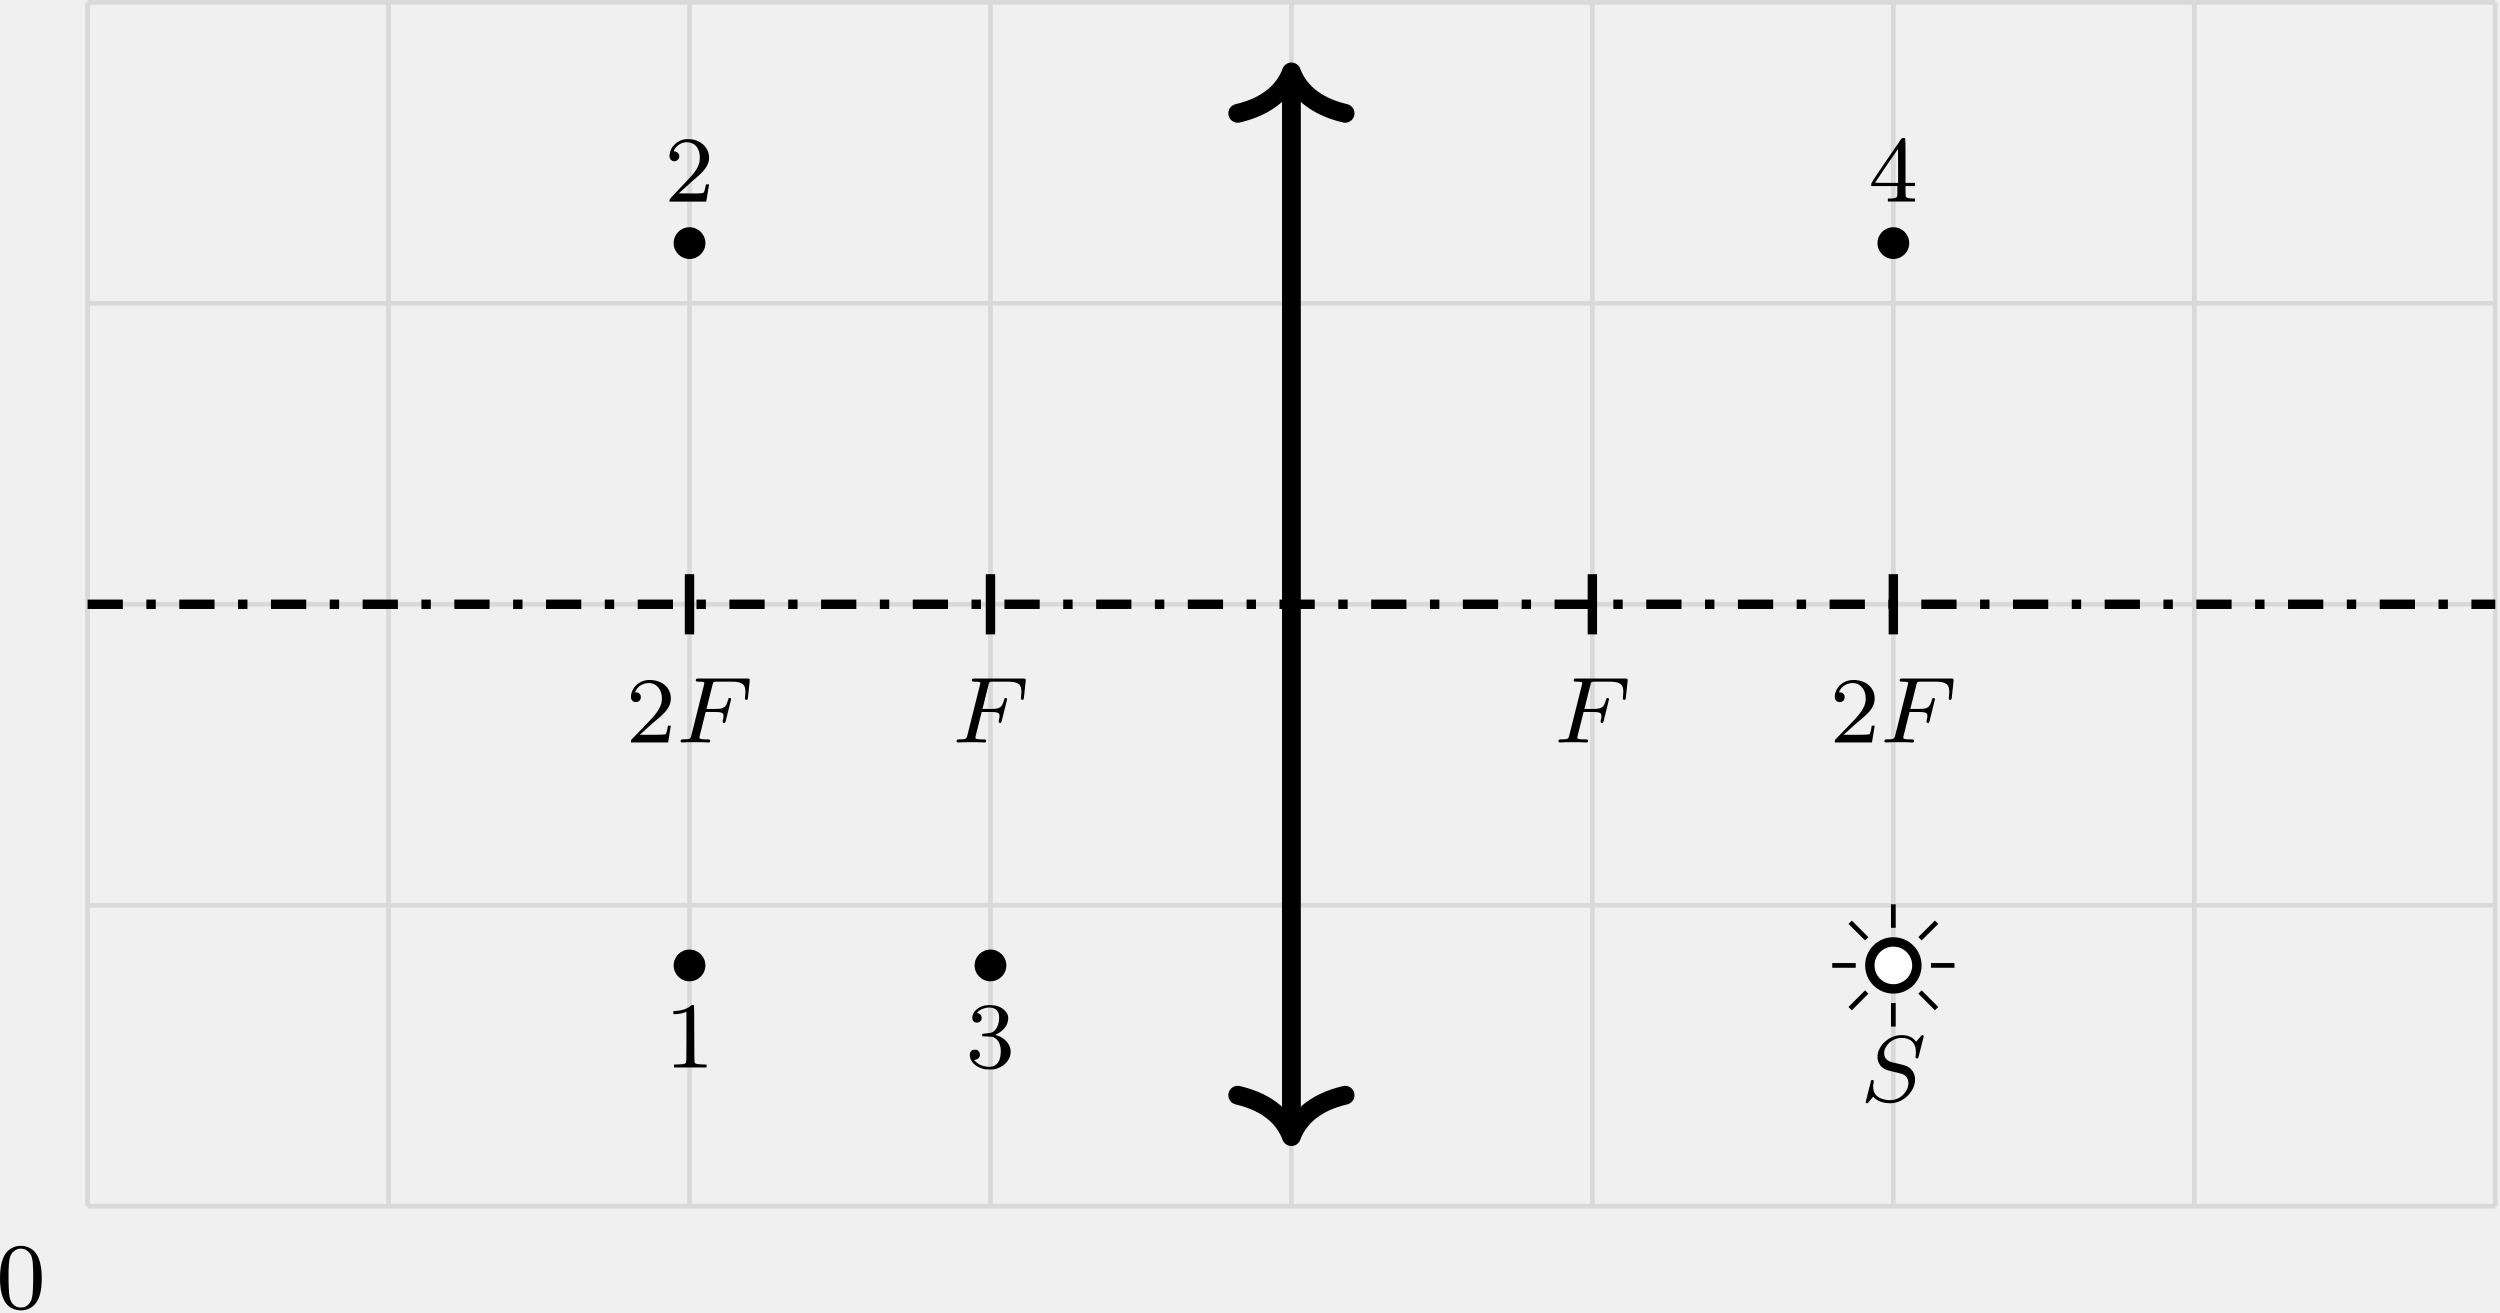
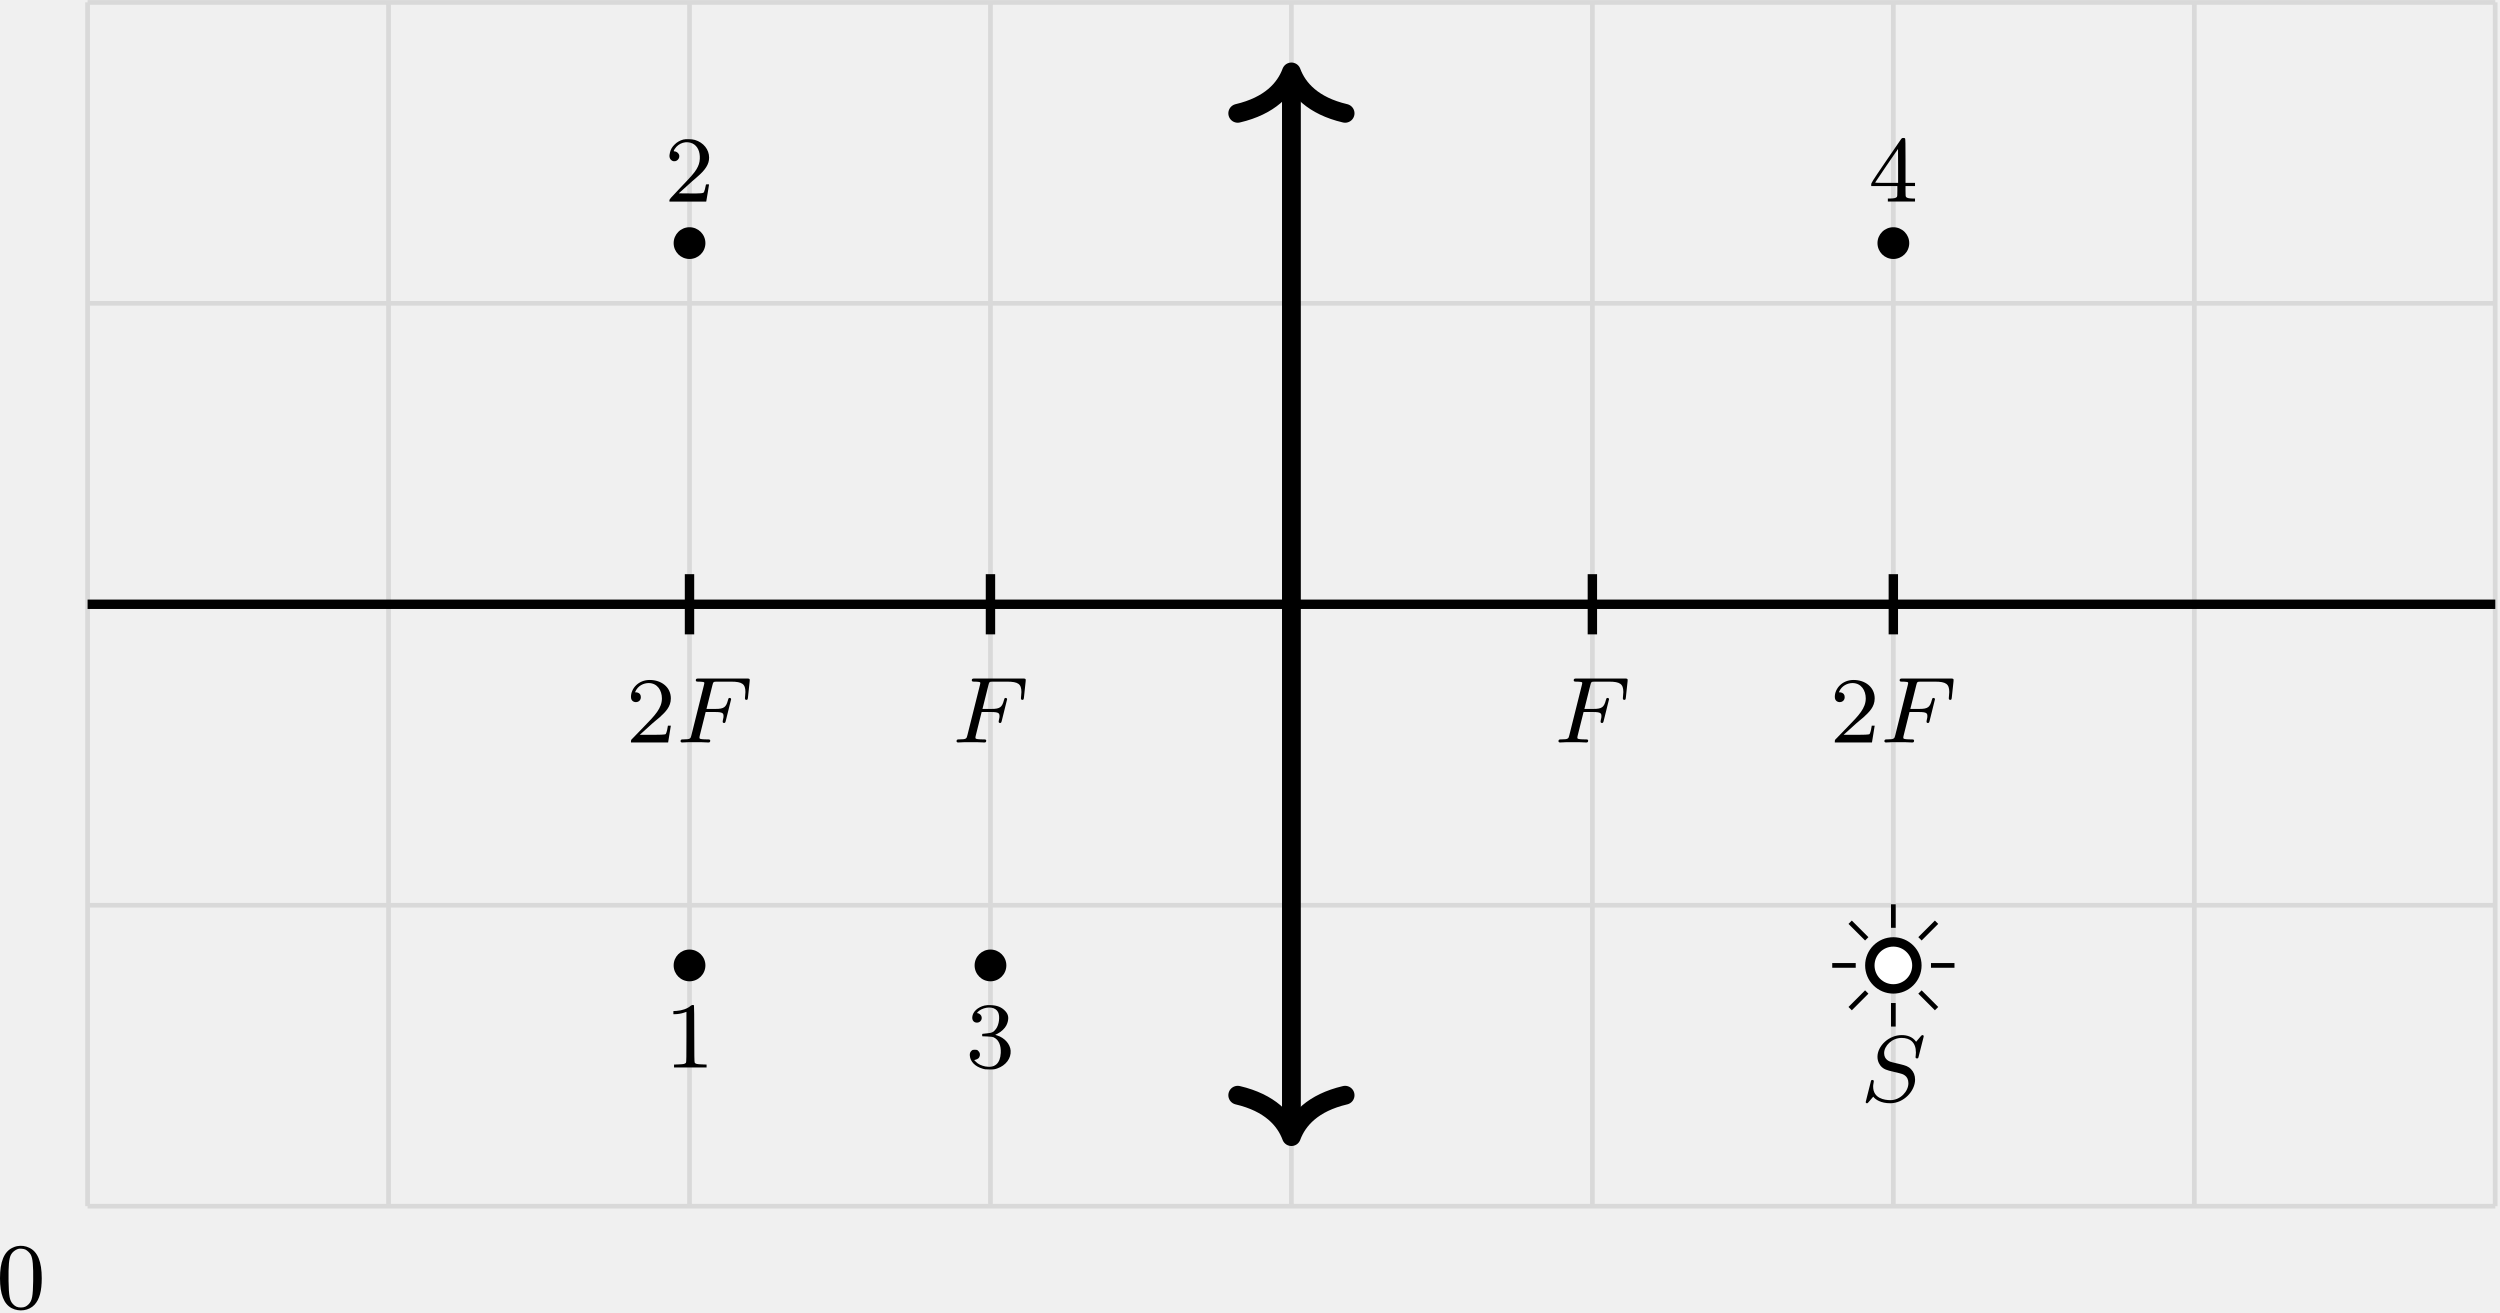
<svg xmlns="http://www.w3.org/2000/svg" xmlns:xlink="http://www.w3.org/1999/xlink" version="1.1" width="275.497pt" height="144.593pt" viewBox="-66.362 -70.008 211.921 111.225">
  <defs>
    <path id="g2-48" d="M1.753-5.268C1.666-5.252 1.498-5.197 1.379-5.133C.669-4.798 .327-3.945 .327-2.55C.327-1.196 .654-.367 1.315-.016C1.969 .319 2.782 .199 3.252-.303C3.674-.757 3.866-1.467 3.866-2.55C3.866-3.945 3.523-4.798 2.813-5.133C2.479-5.3 2.128-5.34 1.753-5.268ZM2.487-4.981C2.654-4.894 2.861-4.694 2.933-4.551C3.108-4.224 3.156-3.626 3.14-2.319C3.116-1.012 3.053-.669 2.766-.359C2.566-.151 2.383-.072 2.096-.072S1.626-.151 1.427-.359C1.14-.669 1.076-1.012 1.052-2.319C1.036-3.626 1.084-4.224 1.259-4.551C1.355-4.75 1.618-4.965 1.857-5.037C1.993-5.085 2.343-5.053 2.487-4.981Z" />
    <path id="g2-49" d="M2.192-5.22C1.929-4.989 1.482-4.838 1.02-4.806L.749-4.79V-4.655V-4.527H.901C1.124-4.527 1.419-4.575 1.65-4.655L1.857-4.726V-2.59C1.857-.964 1.849-.446 1.817-.414C1.737-.311 1.634-.287 1.219-.271L.805-.255V-.135V-.008H2.184H3.563V-.135V-.255L3.148-.271C2.742-.287 2.63-.311 2.558-.414C2.527-.446 2.519-1.02 2.519-2.837C2.519-4.144 2.511-5.236 2.495-5.26C2.471-5.34 2.303-5.316 2.192-5.22Z" />
    <path id="g2-50" d="M1.586-5.26C1.315-5.189 1.044-5.037 .853-4.838C.646-4.639 .526-4.439 .462-4.176C.367-3.826 .422-3.602 .63-3.475C.98-3.26 1.411-3.69 1.196-4.041C1.124-4.16 .972-4.256 .861-4.256S.757-4.296 .869-4.471C1.196-4.981 1.857-5.181 2.391-4.918C2.798-4.71 3.021-4.24 2.989-3.626C2.973-3.3 2.893-3.053 2.702-2.734C2.519-2.431 2.271-2.144 1.299-1.132C.486-.279 .414-.199 .414-.104V0H1.977H3.531L3.547-.08C3.555-.128 3.602-.414 3.658-.733C3.706-1.044 3.754-1.339 3.762-1.387C3.778-1.467 3.778-1.467 3.642-1.467C3.515-1.467 3.507-1.467 3.491-1.355C3.459-1.164 3.387-.893 3.347-.813C3.292-.701 3.14-.685 2.096-.693L1.203-.701L1.809-1.243C2.136-1.546 2.55-1.913 2.726-2.056C3.475-2.694 3.778-3.172 3.778-3.73C3.778-4.415 3.3-5.013 2.574-5.228C2.335-5.3 1.793-5.316 1.586-5.26Z" />
    <path id="g2-51" d="M1.618-5.26C1.036-5.125 .614-4.734 .574-4.288C.55-4.001 .709-3.81 .972-3.81C1.283-3.81 1.474-4.129 1.323-4.407C1.267-4.511 1.108-4.615 1.004-4.615C.909-4.615 1.14-4.83 1.331-4.926C1.921-5.212 2.55-5.117 2.758-4.702C2.941-4.352 2.845-3.618 2.582-3.276C2.375-3.005 2.256-2.941 1.817-2.901C1.634-2.885 1.467-2.869 1.443-2.861S1.403-2.813 1.411-2.75L1.419-2.654L1.841-2.638C2.184-2.622 2.287-2.606 2.399-2.558C2.805-2.367 3.021-1.897 2.989-1.243C2.941-.335 2.479 .056 1.674-.096C1.339-.167 1.068-.295 .885-.486L.733-.638L.861-.669C1.044-.725 1.132-.797 1.18-.909C1.267-1.108 1.227-1.283 1.06-1.435C.996-1.498 .956-1.514 .789-1.514C.63-1.514 .59-1.498 .518-1.435C.383-1.307 .351-1.203 .367-1.004C.406-.51 .805-.096 1.435 .088C1.626 .151 1.722 .159 2.048 .159C2.407 .159 2.463 .151 2.694 .072C3.427-.183 3.873-.789 3.826-1.435C3.786-1.993 3.308-2.527 2.678-2.726L2.519-2.774L2.75-2.893C3.021-3.029 3.332-3.324 3.451-3.555C3.499-3.634 3.555-3.786 3.579-3.881C3.674-4.256 3.618-4.519 3.379-4.782C3.076-5.117 2.686-5.276 2.144-5.292C1.921-5.3 1.745-5.292 1.618-5.26Z" />
    <path id="g2-52" d="M2.774-5.3C2.734-5.244 2.152-4.392 1.467-3.395C.295-1.674 .239-1.578 .239-1.451V-1.315H1.347H2.455V-.885C2.455-.518 2.447-.446 2.407-.391C2.335-.303 2.176-.271 1.881-.263H1.65V-.135V-.008H2.798H3.953V-.135V-.263H3.722C3.427-.271 3.268-.303 3.196-.391C3.156-.446 3.148-.518 3.148-.885V-1.315H3.555H3.953V-1.451V-1.586H3.555H3.148V-3.451C3.148-4.87 3.14-5.332 3.108-5.364C3.092-5.38 3.021-5.396 2.965-5.396C2.869-5.396 2.837-5.38 2.774-5.3ZM2.519-3.029V-1.586H1.538C.925-1.586 .566-1.594 .574-1.618C.582-1.65 2.495-4.463 2.511-4.463C2.511-4.463 2.519-3.818 2.519-3.029Z" />
    <path id="g1-50" d="M2.248-1.626C2.375-1.745 2.71-2.008 2.837-2.12C3.332-2.574 3.802-3.013 3.802-3.738C3.802-4.686 3.005-5.3 2.008-5.3C1.052-5.3 .422-4.575 .422-3.866C.422-3.475 .733-3.419 .845-3.419C1.012-3.419 1.259-3.539 1.259-3.842C1.259-4.256 .861-4.256 .765-4.256C.996-4.838 1.53-5.037 1.921-5.037C2.662-5.037 3.045-4.407 3.045-3.738C3.045-2.909 2.463-2.303 1.522-1.339L.518-.303C.422-.215 .422-.199 .422 0H3.571L3.802-1.427H3.555C3.531-1.267 3.467-.869 3.371-.717C3.324-.654 2.718-.654 2.59-.654H1.172L2.248-1.626Z" />
    <path id="g0-70" d="M2.519-2.582H3.347C4.001-2.582 4.033-2.455 4.033-2.224C4.033-2.168 4.033-2.088 3.977-1.881C3.969-1.849 3.961-1.785 3.961-1.761C3.961-1.753 3.961-1.65 4.081-1.65C4.176-1.65 4.2-1.73 4.224-1.833L4.647-3.539C4.655-3.555 4.678-3.658 4.678-3.666C4.678-3.698 4.655-3.778 4.551-3.778C4.455-3.778 4.439-3.706 4.415-3.61C4.256-2.989 4.073-2.845 3.363-2.845H2.59L3.092-4.854C3.164-5.141 3.172-5.157 3.499-5.157H4.67C5.619-5.157 5.89-4.957 5.89-4.272C5.89-4.105 5.85-3.897 5.85-3.746C5.85-3.65 5.906-3.61 5.97-3.61C6.081-3.61 6.089-3.682 6.105-3.818L6.249-5.173C6.257-5.212 6.257-5.268 6.257-5.308C6.257-5.42 6.161-5.42 6.017-5.42H1.929C1.785-5.42 1.682-5.42 1.682-5.276C1.682-5.157 1.777-5.157 1.913-5.157C1.969-5.157 2.08-5.157 2.216-5.141C2.383-5.125 2.407-5.109 2.407-5.029C2.407-4.989 2.399-4.957 2.375-4.87L1.315-.63C1.243-.327 1.227-.263 .638-.263C.486-.263 .391-.263 .391-.112C.391-.08 .414 0 .518 0C.685 0 .877-.024 1.052-.024H2.152C2.303-.016 2.59 0 2.742 0C2.798 0 2.909 0 2.909-.151C2.909-.263 2.813-.263 2.646-.263S2.415-.263 2.232-.279C2.016-.303 1.993-.327 1.993-.422C1.993-.43 1.993-.478 2.024-.598L2.519-2.582Z" />
    <path id="g0-83" d="M5.348-5.396C5.356-5.428 5.372-5.475 5.372-5.515C5.372-5.571 5.324-5.611 5.268-5.611S5.197-5.595 5.109-5.499C5.021-5.396 4.814-5.141 4.726-5.045C4.415-5.499 3.913-5.611 3.507-5.611C2.399-5.611 1.451-4.678 1.451-3.77C1.451-3.308 1.698-3.037 1.737-2.981C2-2.702 2.232-2.638 2.805-2.503C3.084-2.431 3.1-2.431 3.332-2.375S4.073-2.192 4.073-1.53C4.073-.837 3.387-.096 2.55-.096C2.032-.096 1.084-.255 1.084-1.243C1.084-1.267 1.084-1.435 1.132-1.626L1.14-1.706C1.14-1.801 1.052-1.809 1.02-1.809C.917-1.809 .909-1.777 .869-1.594L.542-.295C.51-.175 .454 .04 .454 .064C.454 .128 .502 .167 .558 .167S.622 .159 .709 .056L1.092-.391C1.275-.151 1.73 .167 2.534 .167C3.69 .167 4.639-.877 4.639-1.833C4.639-2.2 4.519-2.487 4.304-2.71C4.065-2.973 3.802-3.037 3.427-3.132C3.196-3.188 2.885-3.26 2.702-3.308C2.463-3.363 2.016-3.523 2.016-4.081C2.016-4.702 2.686-5.372 3.499-5.372C4.216-5.372 4.71-4.997 4.71-4.136C4.71-3.945 4.678-3.778 4.678-3.746C4.678-3.65 4.75-3.634 4.806-3.634C4.902-3.634 4.91-3.666 4.941-3.794L5.348-5.396Z" />
  </defs>
  <g id="page1">
    <path d="M-58.937 32.238H145.16M-58.937 6.727H145.16M-58.937-18.785H145.16M-58.937-44.297H145.16M-58.937-69.801H145.16M-58.937 32.238V-69.809M-33.426 32.238V-69.809M-7.914 32.238V-69.809M17.598 32.238V-69.809M43.109 32.238V-69.809M68.621 32.238V-69.809M94.133 32.238V-69.809M119.648 32.238V-69.809M145.149 32.238V-69.809" stroke="#d9d9d9" fill="none" stroke-width=".399" stroke-miterlimit="10" />
-     <path d="M-58.937-18.785H145.16" stroke="#000" fill="none" stroke-width=".797" stroke-miterlimit="10" stroke-dasharray="2.989 1.993 .797 1.993" />
+     <path d="M-58.937-18.785H145.16" stroke="#000" fill="none" stroke-width=".797" stroke-miterlimit="10" />
    <path d="M43.109 25.543V-63.113" stroke="#000" fill="none" stroke-width="1.594" stroke-miterlimit="10" />
    <path d="M47.66 22.832C44.93 23.473 43.641 24.902 43.109 26.34C42.578 24.902 41.289 23.473 38.559 22.832" stroke="#000" fill="none" stroke-width="1.594" stroke-miterlimit="10" stroke-linecap="round" stroke-linejoin="round" />
    <path d="M38.559-60.402C41.289-61.043 42.578-62.473 43.109-63.91C43.641-62.473 44.93-61.043 47.66-60.402" stroke="#000" fill="none" stroke-width="1.594" stroke-miterlimit="10" stroke-linecap="round" stroke-linejoin="round" />
    <path d="M17.598-21.336V-16.234" stroke="#000" fill="none" stroke-width=".797" stroke-miterlimit="10" />
    <g transform="matrix(1 0 0 1 -28.7796 11.71587)">
      <use x="43.111" y="-18.785" xlink:href="#g0-70" />
    </g>
    <path d="M-7.914-21.336V-16.234" stroke="#000" fill="none" stroke-width=".797" stroke-miterlimit="10" />
    <g transform="matrix(1 0 0 1 -56.4087 11.71587)">
      <use x="43.111" y="-18.785" xlink:href="#g1-50" />
      <use x="47.345" y="-18.785" xlink:href="#g0-70" />
    </g>
    <path d="M68.621-21.336V-16.234" stroke="#000" fill="none" stroke-width=".797" stroke-miterlimit="10" />
    <g transform="matrix(1 0 0 1 22.2443 11.71587)">
      <use x="43.111" y="-18.785" xlink:href="#g0-70" />
    </g>
    <path d="M94.133-21.336V-16.234" stroke="#000" fill="none" stroke-width=".797" stroke-miterlimit="10" />
    <g transform="matrix(1 0 0 1 45.6391 11.71587)">
      <use x="43.111" y="-18.785" xlink:href="#g1-50" />
      <use x="47.345" y="-18.785" xlink:href="#g0-70" />
    </g>
    <path d="M96.129 11.828C96.129 10.731 95.234 9.836 94.133 9.836C93.035 9.836 92.141 10.731 92.141 11.828C92.141 12.93 93.035 13.82 94.133 13.82C95.234 13.82 96.129 12.93 96.129 11.828Z" fill="#fff" />
    <path d="M96.129 11.828C96.129 10.731 95.234 9.836 94.133 9.836C93.035 9.836 92.141 10.731 92.141 11.828C92.141 12.93 93.035 13.82 94.133 13.82C95.234 13.82 96.129 12.93 96.129 11.828Z" stroke="#000" fill="none" stroke-width=".797" stroke-miterlimit="10" />
    <path d="M97.324 11.828H99.316" stroke="#000" fill="none" stroke-width=".399" stroke-miterlimit="10" />
    <path d="M96.391 9.574L97.797 8.168" stroke="#000" fill="none" stroke-width=".399" stroke-miterlimit="10" />
    <path d="M94.133 8.641V6.648" stroke="#000" fill="none" stroke-width=".399" stroke-miterlimit="10" />
    <path d="M91.879 9.574L90.473 8.168" stroke="#000" fill="none" stroke-width=".399" stroke-miterlimit="10" />
    <path d="M90.945 11.828H88.953" stroke="#000" fill="none" stroke-width=".399" stroke-miterlimit="10" />
    <path d="M91.879 14.082L90.473 15.492" stroke="#000" fill="none" stroke-width=".399" stroke-miterlimit="10" />
    <path d="M94.133 15.016V17.012" stroke="#000" fill="none" stroke-width=".399" stroke-miterlimit="10" />
    <path d="M96.391 14.082L97.797 15.492" stroke="#000" fill="none" stroke-width=".399" stroke-miterlimit="10" />
    <g transform="matrix(1 0 0 1 48.226 42.1309)">
      <use x="43.111" y="-18.785" xlink:href="#g0-83" />
    </g>
    <path d="M-6.566 11.828C-6.566 11.086-7.172 10.484-7.914 10.484S-9.258 11.086-9.258 11.828S-8.656 13.176-7.914 13.176S-6.566 12.57-6.566 11.828Z" />
    <g transform="matrix(1 0 0 1 -53.1405 39.2739)">
      <use x="43.111" y="-18.785" xlink:href="#g2-49" />
    </g>
    <path d="M-6.566-49.398C-6.566-50.141-7.172-50.746-7.914-50.746S-9.258-50.141-9.258-49.398C-9.258-48.656-8.656-48.055-7.914-48.055S-6.566-48.656-6.566-49.398Z" />
    <g transform="matrix(1 0 0 1 -53.1405 -34.1333)">
      <use x="43.111" y="-18.785" xlink:href="#g2-50" />
    </g>
    <path d="M18.945 11.828C18.945 11.086 18.34 10.484 17.598 10.484C16.855 10.484 16.254 11.086 16.254 11.828S16.855 13.176 17.598 13.176C18.34 13.176 18.945 12.57 18.945 11.828Z" />
    <g transform="matrix(1 0 0 1 -27.6285 39.2739)">
      <use x="43.111" y="-18.785" xlink:href="#g2-51" />
    </g>
    <path d="M95.481-49.398C95.481-50.141 94.879-50.746 94.133-50.746C93.391-50.746 92.789-50.141 92.789-49.398C92.789-48.656 93.391-48.055 94.133-48.055C94.879-48.055 95.481-48.656 95.481-49.398Z" />
    <g transform="matrix(1 0 0 1 48.9073 -34.1333)">
      <use x="43.111" y="-18.785" xlink:href="#g2-52" />
    </g>
    <g transform="matrix(1 0 0 1 -109.7999 59.6835)">
      <use x="43.111" y="-18.785" xlink:href="#g2-48" />
    </g>
  </g>
</svg>
